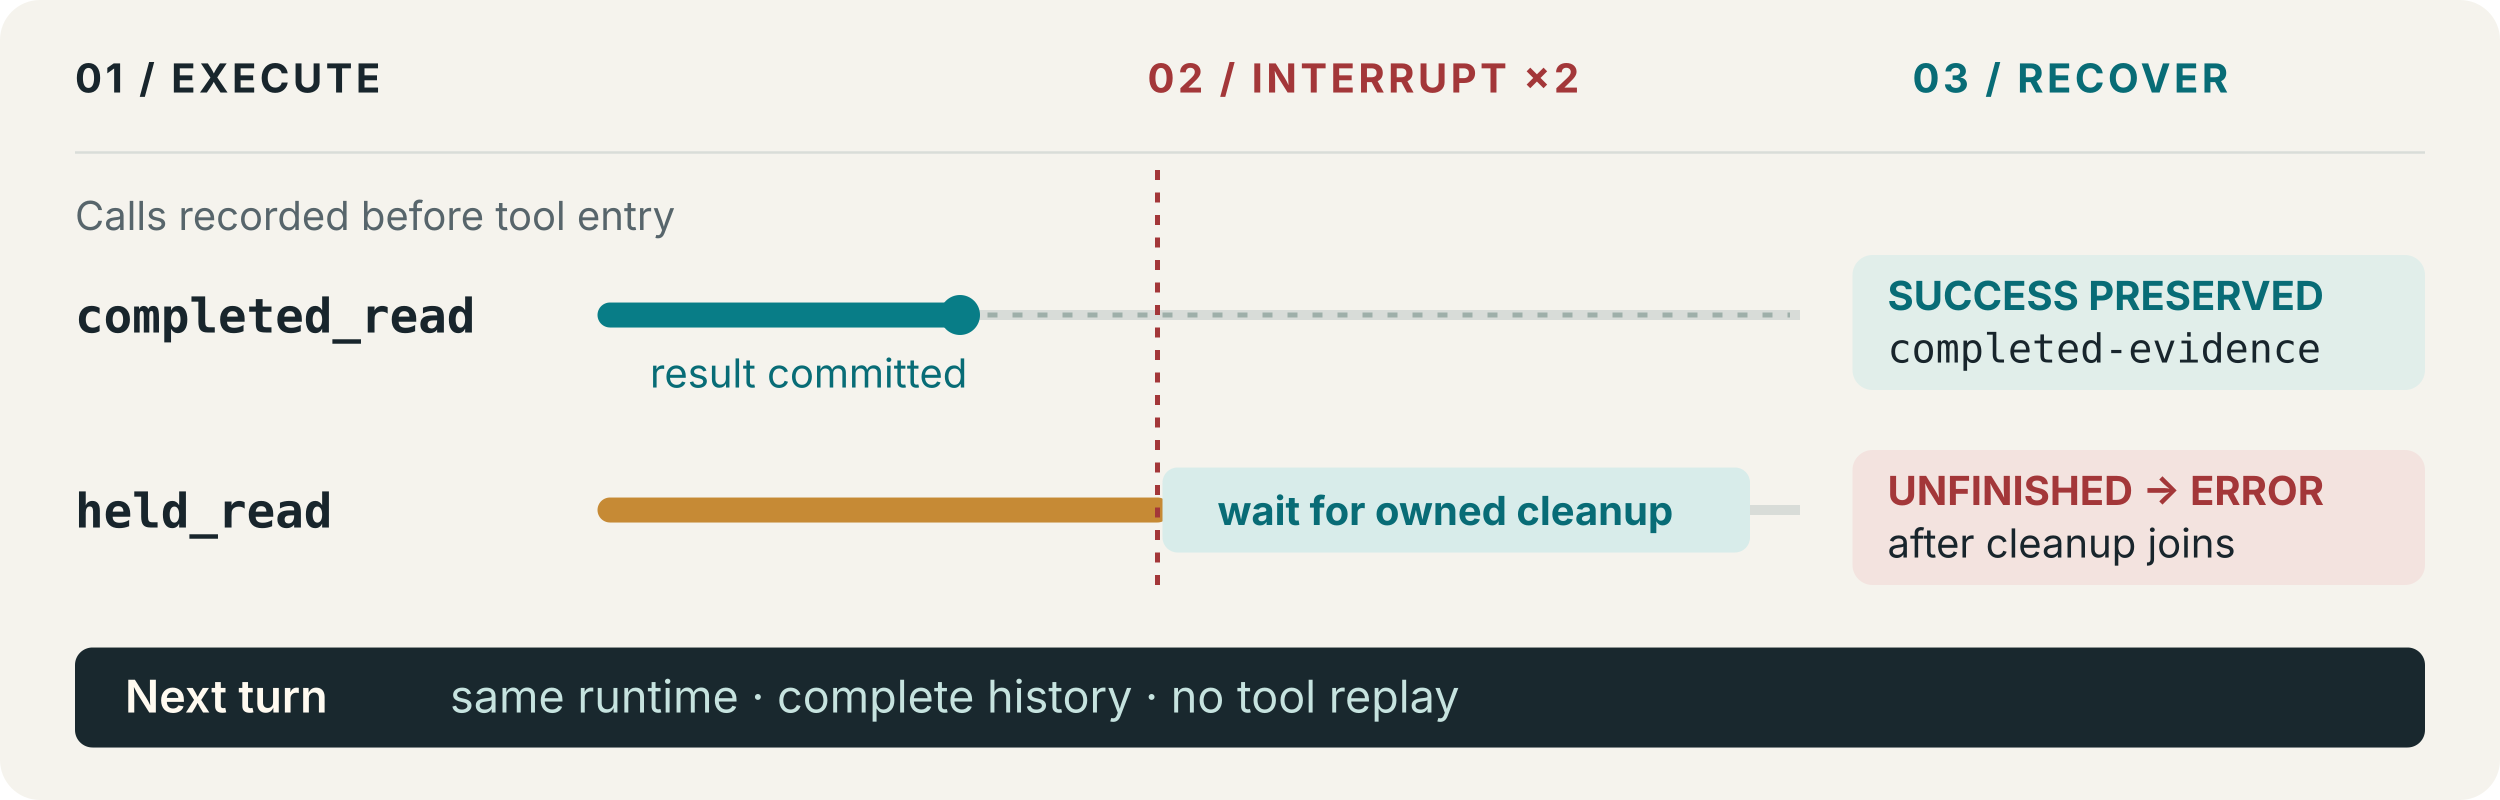
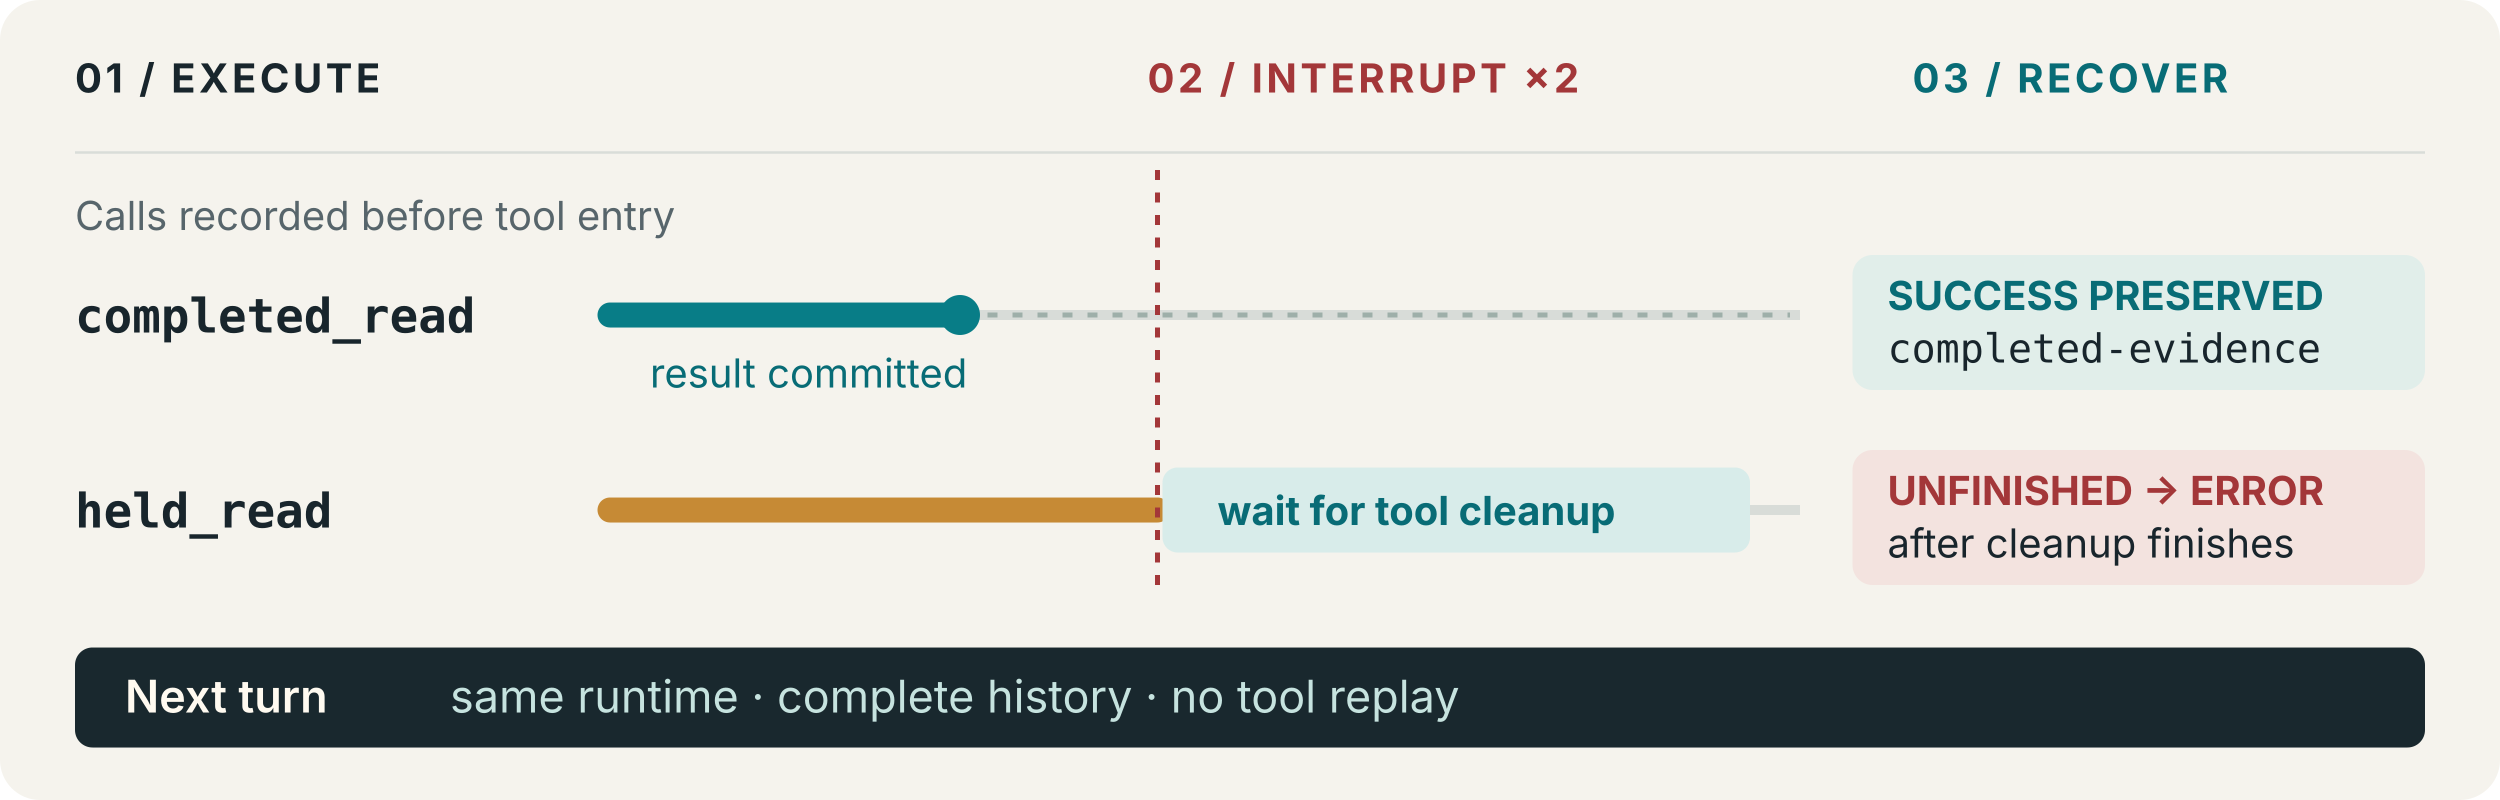
<svg xmlns="http://www.w3.org/2000/svg" viewBox="0 0 1000 320" role="img" aria-labelledby="title desc">
  <style>text{font-family:-apple-system,BlinkMacSystemFont,"Segoe UI",sans-serif;fill:#18252c}.mono{font-family:ui-monospace,Consolas,monospace}.muted{fill:#57656b}.eyebrow{font-weight:700;letter-spacing:1.4px}.small{font-size:16px}.body{font-size:19px}.strong{font-weight:650}.cyan{fill:#086c76}.amber{fill:#92520b}.rust{fill:#a33739}</style>
  <rect width="1000" height="320" rx="16" fill="#f5f3ed" />
  <path d="M30 61H970" stroke="#d9ddd8" />
  <text x="30" y="37" class="small eyebrow">01 / EXECUTE</text>
  <text x="459" y="37" class="small eyebrow rust">02 / INTERRUPT ×2</text>
  <text x="765" y="37" class="small eyebrow cyan">03 / RECOVER</text>
  <text x="30" y="92" class="small muted">Calls recorded before tool entry</text>
  <text x="30" y="133" class="body mono strong">completed_read</text>
  <text x="30" y="211" class="body mono strong">held_read</text>
  <path d="M242 126H720M242 204H720" stroke="#d8dcd8" stroke-width="4" />
  <path d="M244 126H384" stroke="#087d87" stroke-width="10" stroke-linecap="round" />
  <circle cx="384" cy="126" r="8" fill="#087d87" />
  <text x="260" y="155" class="small cyan">result committed</text>
  <path d="M395 126H716" stroke="#9eafa9" stroke-dasharray="4 6" stroke-width="2" />
  <path d="M244 204H463" stroke="#c68a35" stroke-width="10" stroke-linecap="round" />
  <path d="M463 68V236" stroke="#a33739" stroke-width="2" stroke-dasharray="4 5" />
  <rect x="465" y="187" width="235" height="34" rx="6" fill="#d8ecea" />
-   <text x="487" y="210" class="small cyan strong">wait for owned cleanup</text>
+   <text x="487" y="210" class="small cyan strong">wait for tool cleanup</text>
  <rect x="741" y="102" width="229" height="54" rx="8" fill="#e1eeea" />
  <text x="755" y="124" class="small cyan strong">SUCCESS PRESERVED</text>
  <text x="755" y="145" class="small mono">completed-evidence</text>
  <rect x="741" y="180" width="229" height="54" rx="8" fill="#f3e3df" />
  <text x="755" y="202" class="small rust strong">UNFINISHED → ERROR</text>
-   <text x="755" y="223" class="small">after cleanup joins</text>
+   <text x="755" y="223" class="small">after cleanup finishes</text>
  <rect x="30" y="259" width="940" height="40" rx="7" fill="#19282e" />
  <text x="50" y="285" style="fill:#fffaf0;font-size:18px;font-weight:600">Next turn</text>
  <text x="180" y="285" style="fill:#c6e3df;font-size:18px">same runtime · complete history · no tool replay</text>
</svg>
